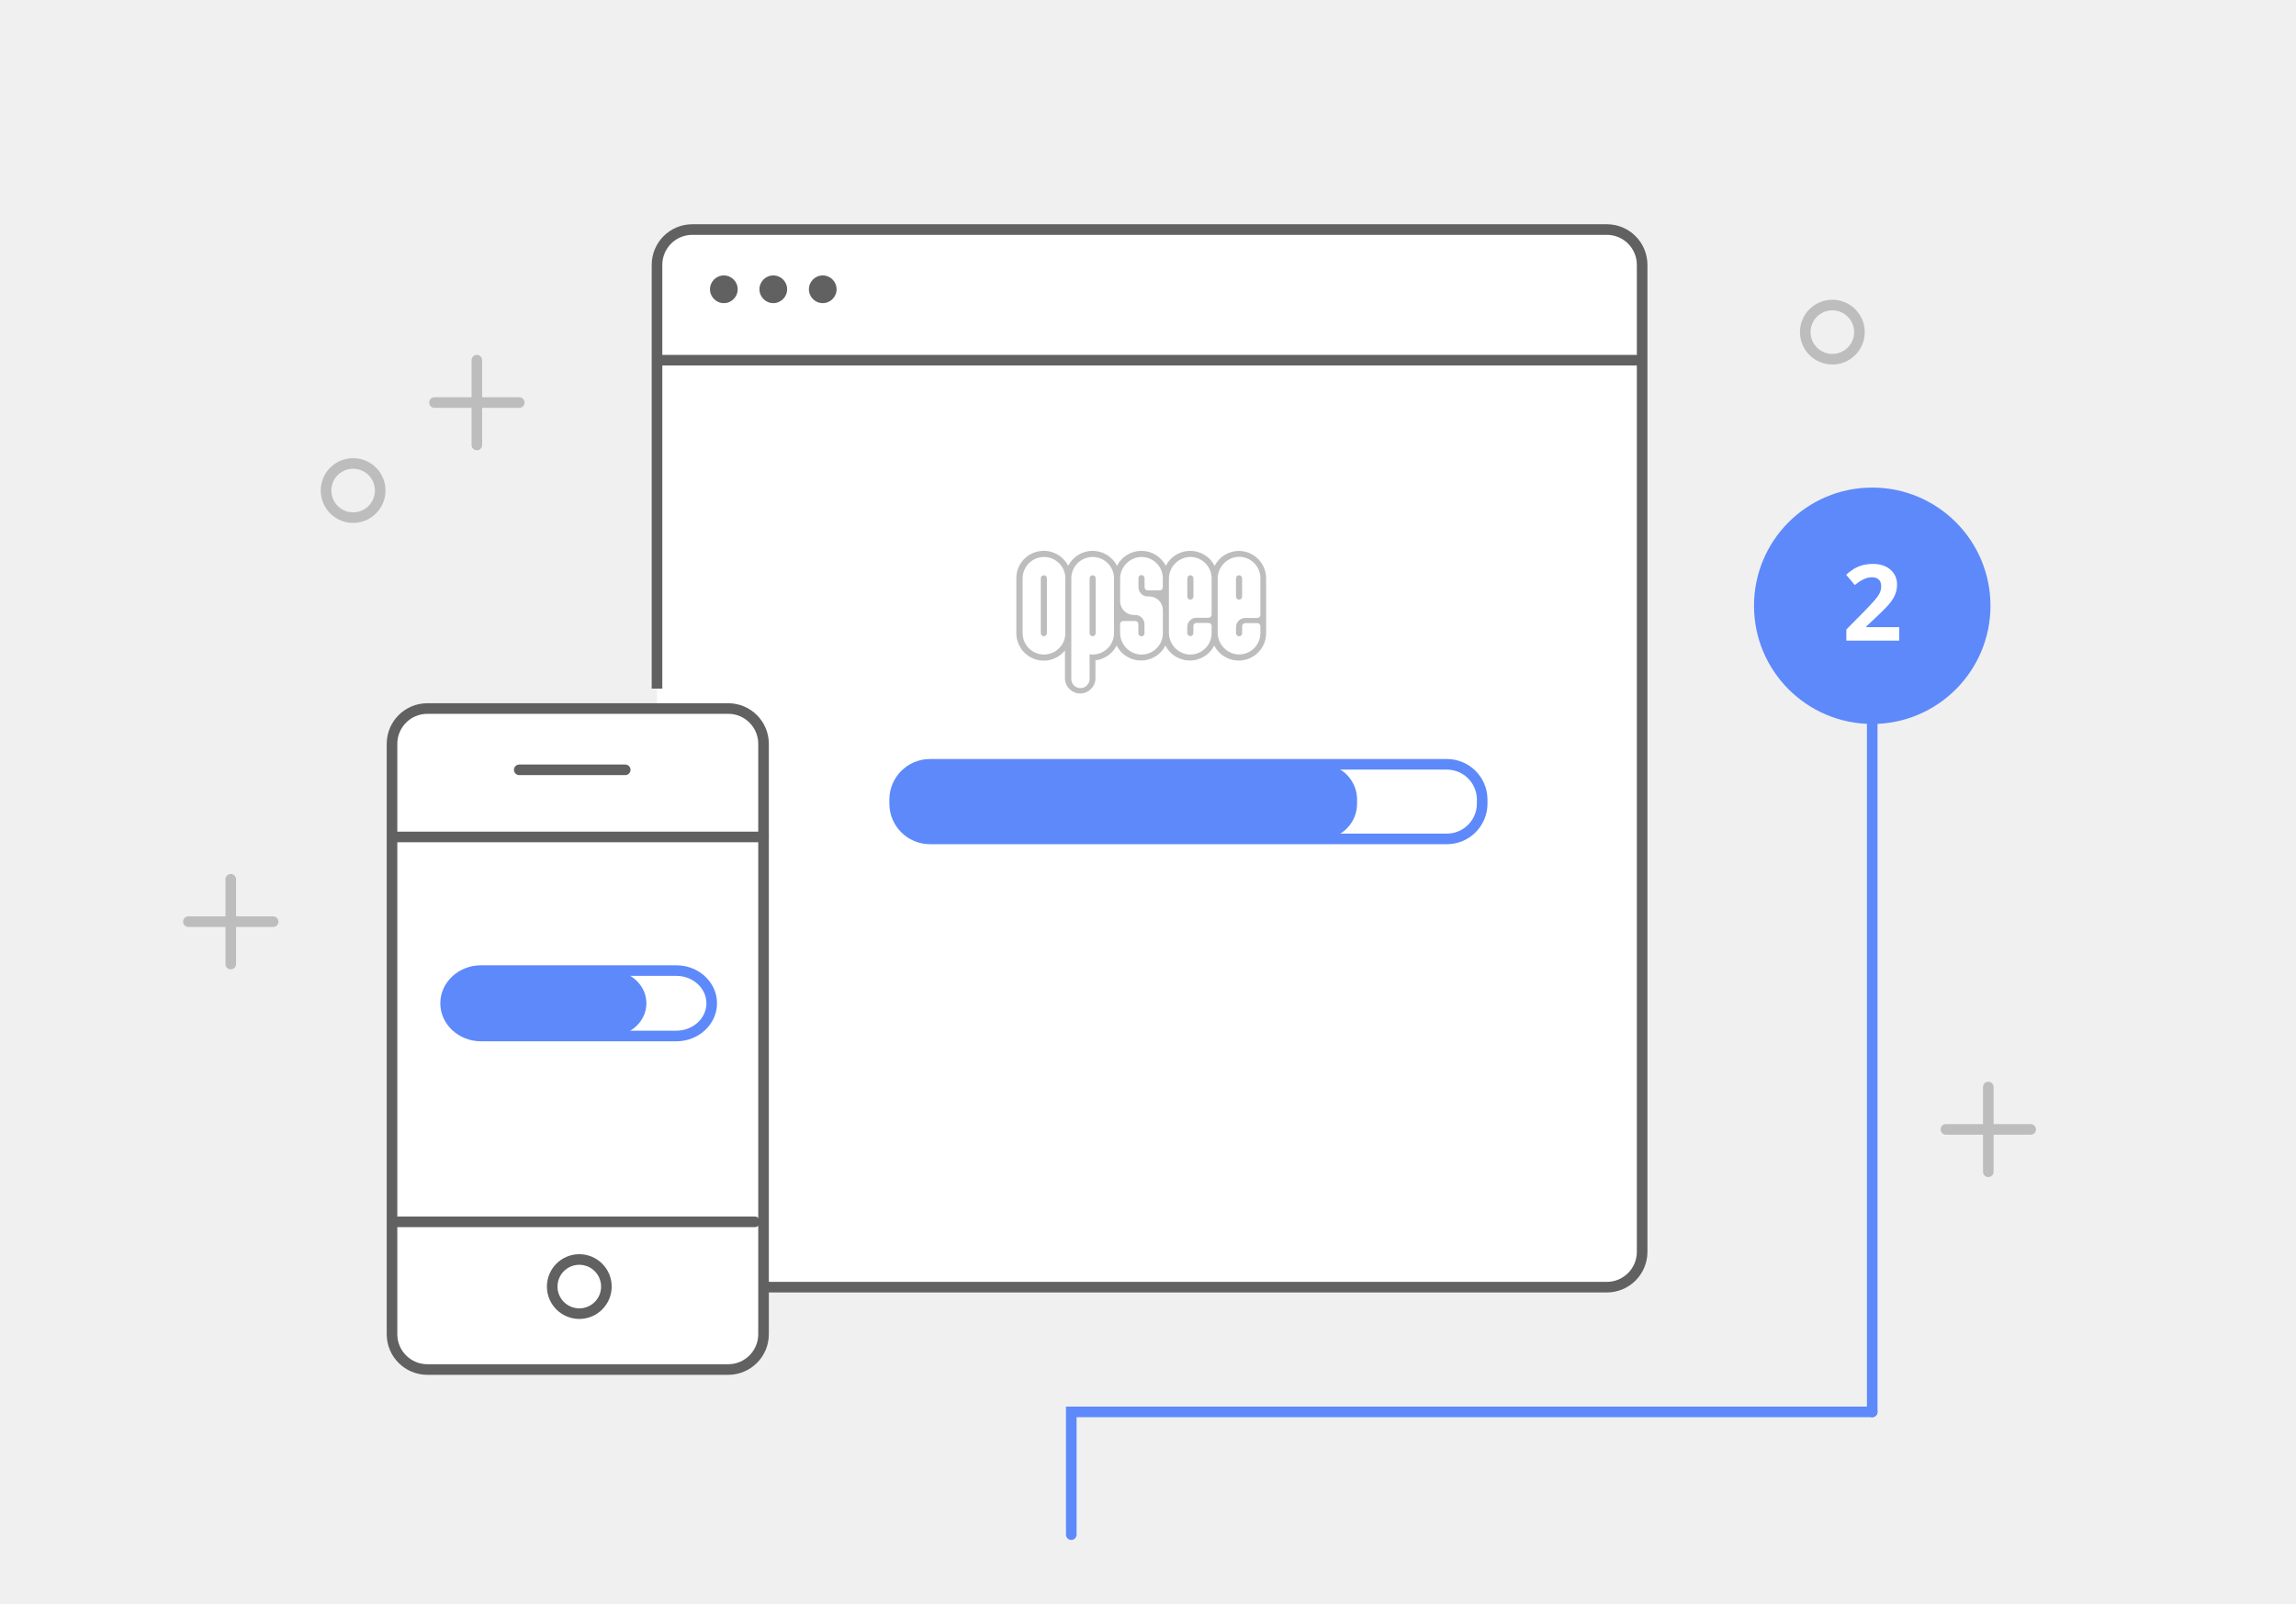
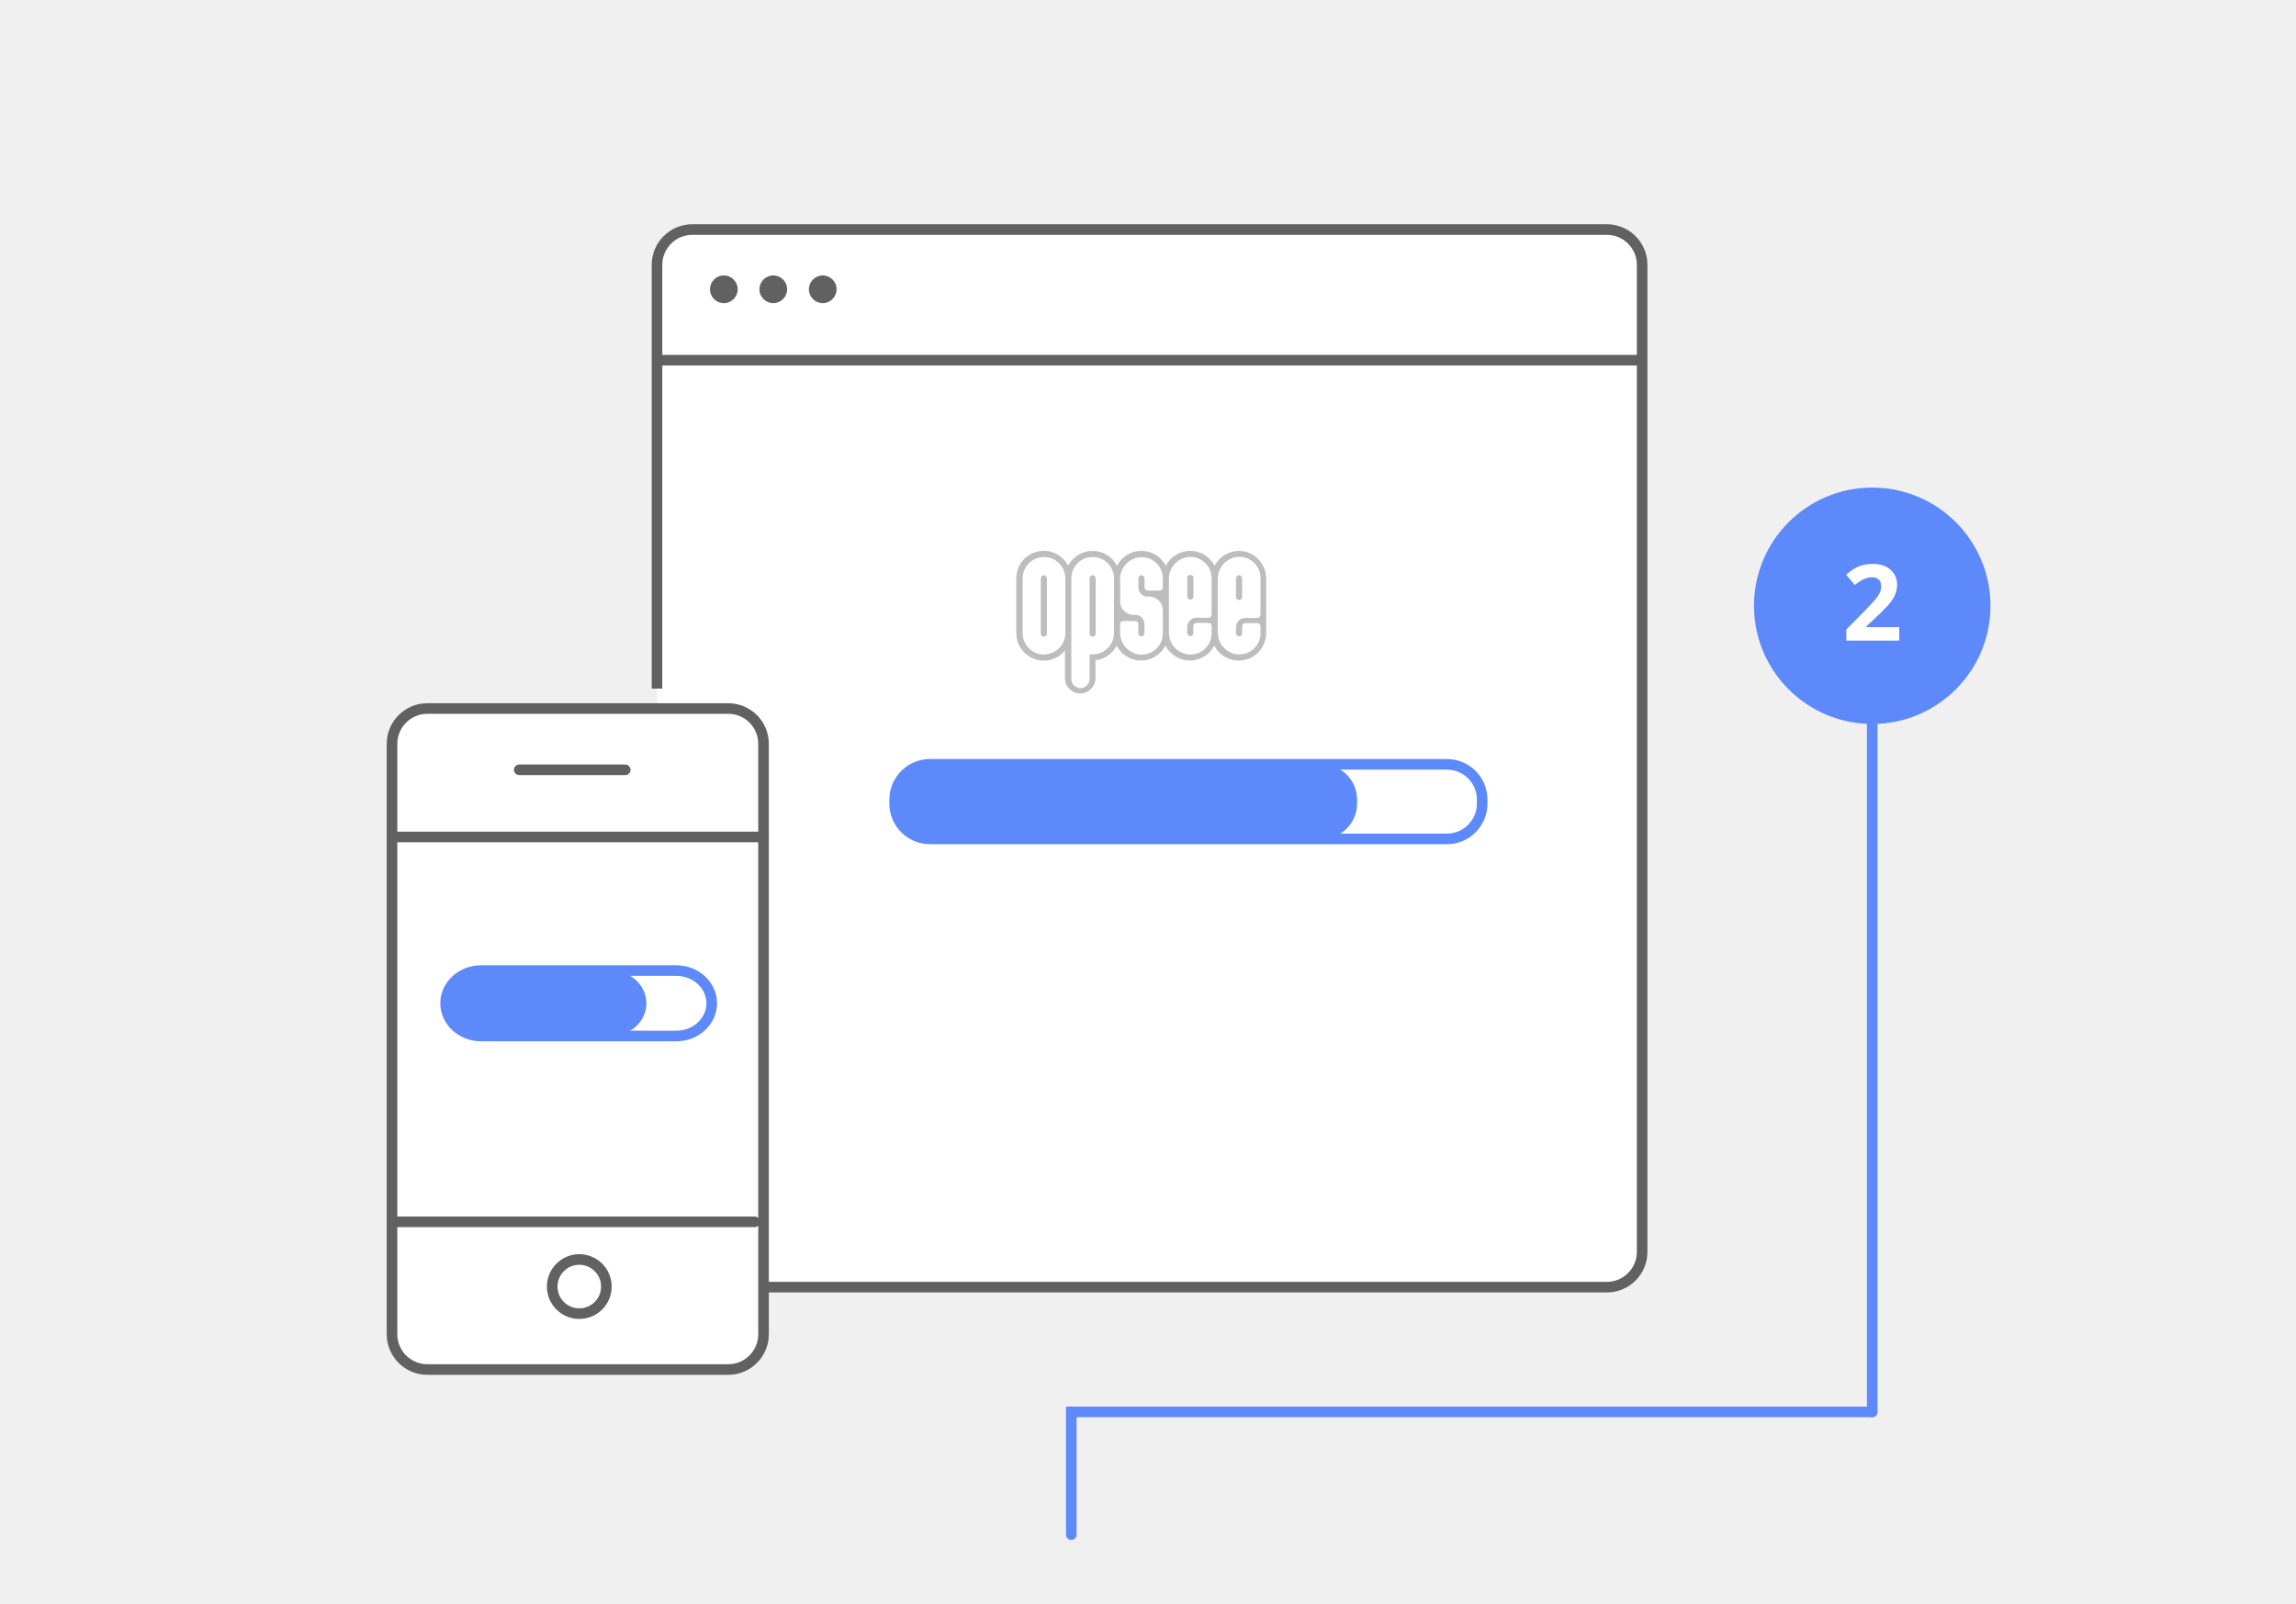
<svg xmlns="http://www.w3.org/2000/svg" id="Layer_2" data-name="Layer 2" viewBox="0 0 650 454">
  <g id="browser">
    <path d="M186,195V75a10,10,0,0,1,10-10H454.89a10,10,0,0,1,10,10V354.5a10,10,0,0,1-10,10H186" style="fill:#fff" />
    <path d="M186,195V75a10,10,0,0,1,10-10H454.89a10,10,0,0,1,10,10V354.5a10,10,0,0,1-10,10H186" style="fill:none;stroke:#616161;stroke-miterlimit:10;stroke-width:3px" />
-     <line x1="186" y1="102" x2="464.89" y2="102" style="fill:#fff;stroke:#616161;stroke-miterlimit:10;stroke-width:3px" />
+     <line x1="186" y1="102" x2="464.89" y2="102" style="fill:none;stroke:#616161;stroke-miterlimit:10;stroke-width:3px" />
    <g id="browser-fill-bar">
      <rect x="253.28" y="216.44" width="130.91" height="21.12" rx="10" ry="10" style="fill:#5d89fb" />
    </g>
    <g id="browser-fill-stroke">
      <rect x="253.28" y="216.44" width="166.33" height="21.12" rx="10" ry="10" style="fill:none;stroke:#5d89fb;stroke-linecap:round;stroke-miterlimit:10;stroke-width:3px" />
    </g>
    <g id="pips">
      <circle cx="204.92" cy="81.92" r="3.92" style="fill:#616161" />
      <circle cx="218.92" cy="81.92" r="3.92" style="fill:#616161" />
      <circle cx="232.92" cy="81.92" r="3.92" style="fill:#616161" />
    </g>
  </g>
  <g id="phone">
    <rect x="110.98" y="200.64" width="105.18" height="187.18" rx="10" ry="10" style="fill:#fff" />
    <rect x="110.98" y="200.64" width="105.18" height="187.18" rx="10" ry="10" style="fill:none;stroke:#616161;stroke-linecap:round;stroke-miterlimit:10;stroke-width:3px" />
    <line x1="111.98" y1="237" x2="216.15" y2="237" style="fill:none;stroke:#616161;stroke-linecap:round;stroke-miterlimit:10;stroke-width:3px" />
    <line x1="147" y1="218" x2="177" y2="218" style="fill:none;stroke:#616161;stroke-linecap:round;stroke-miterlimit:10;stroke-width:3px" />
    <line x1="111.98" y1="346" x2="213.67" y2="346" style="fill:none;stroke:#616161;stroke-linecap:round;stroke-miterlimit:10;stroke-width:3px" />
    <circle cx="164" cy="364.33" r="7.67" style="fill:#fff;stroke:#616161;stroke-linecap:round;stroke-miterlimit:10;stroke-width:3px" />
    <g id="phone-fill-bar">
      <path d="M183,284.11c0,5.1-4.5,9.26-10,9.26H136.15c-5.5,0-10-4.17-10-9.26s4.5-9.26,10-9.26H173C178.47,274.85,183,279,183,284.11Z" style="fill:#5d89fb" />
    </g>
    <g id="phone-fill-stroke">
      <path d="M201.49,284.11c0,5.1-4.5,9.26-10,9.26H136.15c-5.5,0-10-4.17-10-9.26s4.5-9.26,10-9.26h55.33C197,274.85,201.49,279,201.49,284.11Z" style="fill:none;stroke:#5d89fb;stroke-linecap:round;stroke-miterlimit:10;stroke-width:3px" />
    </g>
  </g>
-   <g id="sparkles">
-     <line x1="135" y1="102" x2="135" y2="126" style="fill:none;stroke:#bdbdbd;stroke-linecap:round;stroke-miterlimit:10;stroke-width:3px" />
-     <line x1="123" y1="114" x2="147" y2="114" style="fill:none;stroke:#bdbdbd;stroke-linecap:round;stroke-miterlimit:10;stroke-width:3px" />
-     <line x1="65.33" y1="249" x2="65.33" y2="273" style="fill:none;stroke:#bdbdbd;stroke-linecap:round;stroke-miterlimit:10;stroke-width:3px" />
-     <line x1="53.33" y1="261" x2="77.33" y2="261" style="fill:none;stroke:#bdbdbd;stroke-linecap:round;stroke-miterlimit:10;stroke-width:3px" />
-     <circle cx="99.97" cy="138.91" r="7.67" style="fill:none;stroke:#bdbdbd;stroke-linecap:round;stroke-miterlimit:10;stroke-width:3px" />
-     <line x1="562.89" y1="307.82" x2="562.89" y2="331.82" style="fill:none;stroke:#bdbdbd;stroke-linecap:round;stroke-miterlimit:10;stroke-width:3px" />
-     <line x1="550.89" y1="319.82" x2="574.89" y2="319.82" style="fill:none;stroke:#bdbdbd;stroke-linecap:round;stroke-miterlimit:10;stroke-width:3px" />
-     <circle cx="518.74" cy="94.05" r="7.67" style="fill:none;stroke:#bdbdbd;stroke-linecap:round;stroke-miterlimit:10;stroke-width:3px" />
-   </g>
  <g id="logo">
-     <path d="M337,169.81a0.87,0.87,0,0,0,.86-0.86v-5.18a0.86,0.86,0,0,0-1.73,0v5.18A0.87,0.87,0,0,0,337,169.81Z" style="fill:#bdbdbd" />
-     <path d="M350.77,162.9a0.87,0.87,0,0,0-.86.86v5.18a0.86,0.86,0,0,0,1.73,0v-5.18A0.87,0.87,0,0,0,350.77,162.9Z" style="fill:#bdbdbd" />
-     <path d="M350.77,156a7.77,7.77,0,0,0-6.91,4.23,7.75,7.75,0,0,0-13.82,0,7.75,7.75,0,0,0-13.82,0,7.75,7.75,0,0,0-13.82,0,7.76,7.76,0,0,0-14.68,3.54v15.54a7.79,7.79,0,0,0,7.77,7.77,7.7,7.7,0,0,0,6-2.89v8.07a4.32,4.32,0,0,0,8.63,0V187a7.76,7.76,0,0,0,6-4.19,7.75,7.75,0,0,0,13.82,0,7.75,7.75,0,0,0,13.82,0,7.76,7.76,0,0,0,14.68-3.54V163.77A7.79,7.79,0,0,0,350.77,156Zm-55.26,29.36a6.06,6.06,0,0,1-6-6V163.77a6,6,0,1,1,12.09,0h0v15.54h0A6.06,6.06,0,0,1,295.51,185.35Zm13.82,0a5.85,5.85,0,0,1-.86-0.09v7a2.59,2.59,0,1,1-5.18,0V163.77a6,6,0,1,1,12.09,0h0v15.54h0A6.06,6.06,0,0,1,309.32,185.35Zm13.51,0a6.19,6.19,0,0,1-5.74-6.22v-2.42a0.87,0.87,0,0,1,.86-0.86h3.45a0.87,0.87,0,0,1,.86.86v2.55a0.92,0.92,0,0,0,.73.91,0.85,0.85,0,0,0,1-.86v-2.59a2.6,2.6,0,0,0-2.59-2.59H321a3.87,3.87,0,0,1-3.89-3.89v-6.3a6.19,6.19,0,0,1,5.74-6.22,6.05,6.05,0,0,1,6.35,6h0v2.59a0.87,0.87,0,0,1-.86.86h-3.45a0.87,0.87,0,0,1-.86-0.86v-2.55a0.92,0.92,0,0,0-.73-0.91,0.85,0.85,0,0,0-1,.86v2.59a2.6,2.6,0,0,0,2.59,2.59h0.43a3.87,3.87,0,0,1,3.89,3.89v6.48h0A6.05,6.05,0,0,1,322.83,185.35Zm13.82,0a6.19,6.19,0,0,1-5.74-6.22v-15.2a6.19,6.19,0,0,1,5.74-6.22,6.05,6.05,0,0,1,6.35,6h0v10.36a0.87,0.87,0,0,1-.86.86h-3.45a2.6,2.6,0,0,0-2.59,2.59v1.68a0.92,0.92,0,0,0,.73.91,0.85,0.85,0,0,0,1-.86v-2a0.87,0.87,0,0,1,.86-0.86h3.45a0.87,0.87,0,0,1,.86.86v2h0A6.05,6.05,0,0,1,336.65,185.35Zm20.16-11.22a0.87,0.87,0,0,1-.86.86h-3.45a2.6,2.6,0,0,0-2.59,2.59v1.68a0.92,0.92,0,0,0,.73.91,0.85,0.85,0,0,0,1-.86v-2a0.87,0.87,0,0,1,.86-0.86h3.45a0.87,0.87,0,0,1,.86.86v2a6.05,6.05,0,0,1-6.35,6,6.19,6.19,0,0,1-5.74-6.22v-15.2a6.19,6.19,0,0,1,5.74-6.22,6.05,6.05,0,0,1,6.35,6v10.36Z" style="fill:#bdbdbd" />
-     <path d="M309.32,162.9a0.87,0.87,0,0,0-.86.86v15.54a0.86,0.86,0,1,0,1.73,0V163.77A0.87,0.87,0,0,0,309.32,162.9Z" style="fill:#bdbdbd" />
-     <path d="M295.51,162.9a0.87,0.87,0,0,0-.86.86v15.54a0.86,0.86,0,0,0,1.73,0V163.77A0.87,0.87,0,0,0,295.51,162.9Z" style="fill:#bdbdbd" />
+     <path d="M337,169.81a0.87,0.87,0,0,0,.86-0.86v-5.18a0.87,0.87,0,1,0-1.73,0v5.18A0.87,0.87,0,0,0,337,169.81Z" style="fill:#bdbdbd" />
+     <path d="M350.77,162.9a0.87,0.87,0,0,0-.86.86v5.18a0.87,0.87,0,1,0,1.73,0v-5.18A0.87,0.87,0,0,0,350.77,162.9Z" style="fill:#bdbdbd" />
+     <path d="M350.77,156a7.77,7.77,0,0,0-6.91,4.23,7.75,7.75,0,0,0-13.82,0,7.75,7.75,0,0,0-13.82,0,7.75,7.75,0,0,0-13.82,0,7.76,7.76,0,0,0-14.68,3.54v15.54a7.79,7.79,0,0,0,7.77,7.77,7.7,7.7,0,0,0,6-2.89v8.07a4.32,4.32,0,0,0,8.63,0V187a7.76,7.76,0,0,0,6-4.19,7.75,7.75,0,0,0,13.82,0,7.75,7.75,0,0,0,13.82,0,7.76,7.76,0,0,0,14.68-3.54v-15.5A7.79,7.79,0,0,0,350.77,156Zm-55.26,29.36a6.06,6.06,0,0,1-6-6V163.77a6,6,0,1,1,12.09,0h0v15.54h0a6.06,6.06,0,0,1-6.08,6h0Zm13.82,0a5.85,5.85,0,0,1-.86-0.09v7a2.59,2.59,0,1,1-5.18,0h0v-28.5a6,6,0,1,1,12.09,0h0v15.54h0a6.06,6.06,0,0,1-6.06,6h0Zm13.51,0a6.19,6.19,0,0,1-5.74-6.22v-2.42a0.87,0.87,0,0,1,.86-0.86h3.45a0.87,0.87,0,0,1,.86.86v2.55a0.92,0.92,0,0,0,.73.91,0.85,0.85,0,0,0,1-.86v-2.59a2.6,2.6,0,0,0-2.59-2.59H321a3.87,3.87,0,0,1-3.89-3.85s0,0,0,0V164a6.19,6.19,0,0,1,5.74-6.22,6,6,0,0,1,6.34,5.74q0,0.13,0,.26h0v2.59a0.87,0.87,0,0,1-.86.86h-3.45a0.87,0.87,0,0,1-.86-0.86v-2.55a0.92,0.92,0,0,0-.73-0.91,0.85,0.85,0,0,0-1,.86v2.59a2.6,2.6,0,0,0,2.59,2.59h0.43a3.87,3.87,0,0,1,3.89,3.85s0,0,0,0v6.48h0a6,6,0,0,1-6,6.09h-0.36Zm13.82,0a6.19,6.19,0,0,1-5.74-6.22v-15.2a6.19,6.19,0,0,1,5.74-6.22,6,6,0,0,1,6.34,5.74q0,0.13,0,.26h0v10.36a0.87,0.87,0,0,1-.86.86H338.7a2.6,2.6,0,0,0-2.59,2.59v1.68a0.92,0.92,0,0,0,.73.91,0.85,0.85,0,0,0,1-.86v-2a0.87,0.87,0,0,1,.86-0.86h3.45a0.87,0.87,0,0,1,.86.86v2h0a6,6,0,0,1-6,6.1h-0.35Zm20.16-11.22a0.87,0.87,0,0,1-.86.86h-3.45a2.6,2.6,0,0,0-2.59,2.59v1.68a0.92,0.92,0,0,0,.73.91,0.85,0.85,0,0,0,1-.86v-2a0.87,0.87,0,0,1,.86-0.86H356a0.87,0.87,0,0,1,.86.86v2a6,6,0,0,1-6.09,6h-0.26a6.19,6.19,0,0,1-5.74-6.22V163.9a6.19,6.19,0,0,1,5.74-6.22,6,6,0,0,1,6.34,5.74q0,0.13,0,.26v10.46Z" style="fill:#bdbdbd" />
+     <path d="M309.32,162.9a0.87,0.87,0,0,0-.86.86V179.3a0.87,0.87,0,1,0,1.73,0V163.77a0.87,0.87,0,0,0-.87-0.87h0Z" style="fill:#bdbdbd" />
+     <path d="M295.51,162.9a0.87,0.87,0,0,0-.86.86V179.3a0.87,0.87,0,1,0,1.73,0V163.77a0.87,0.87,0,0,0-.87-0.87h0Z" style="fill:#bdbdbd" />
  </g>
  <circle cx="530.03" cy="171.54" r="33.47" style="fill:#5d89fb" />
-   <text transform="translate(521.5 181.41)" style="font-size:30px;fill:#fff;font-family:Geogrotesque;font-weight:700">2</text>
+   <text transform="translate(521.5 181.41)" style="isolation:isolate;font-size:30px;fill:#fff;font-family:Geogrotesque;font-weight:700">2</text>
  <line x1="530.03" y1="205" x2="530.03" y2="399.82" style="fill:none;stroke:#5d89fb;stroke-linecap:round;stroke-miterlimit:10;stroke-width:3px" />
  <path d="M530,399.82H303.28v34.76" style="fill:none;stroke:#5d89fb;stroke-linecap:round;stroke-miterlimit:10;stroke-width:3px" />
</svg>
